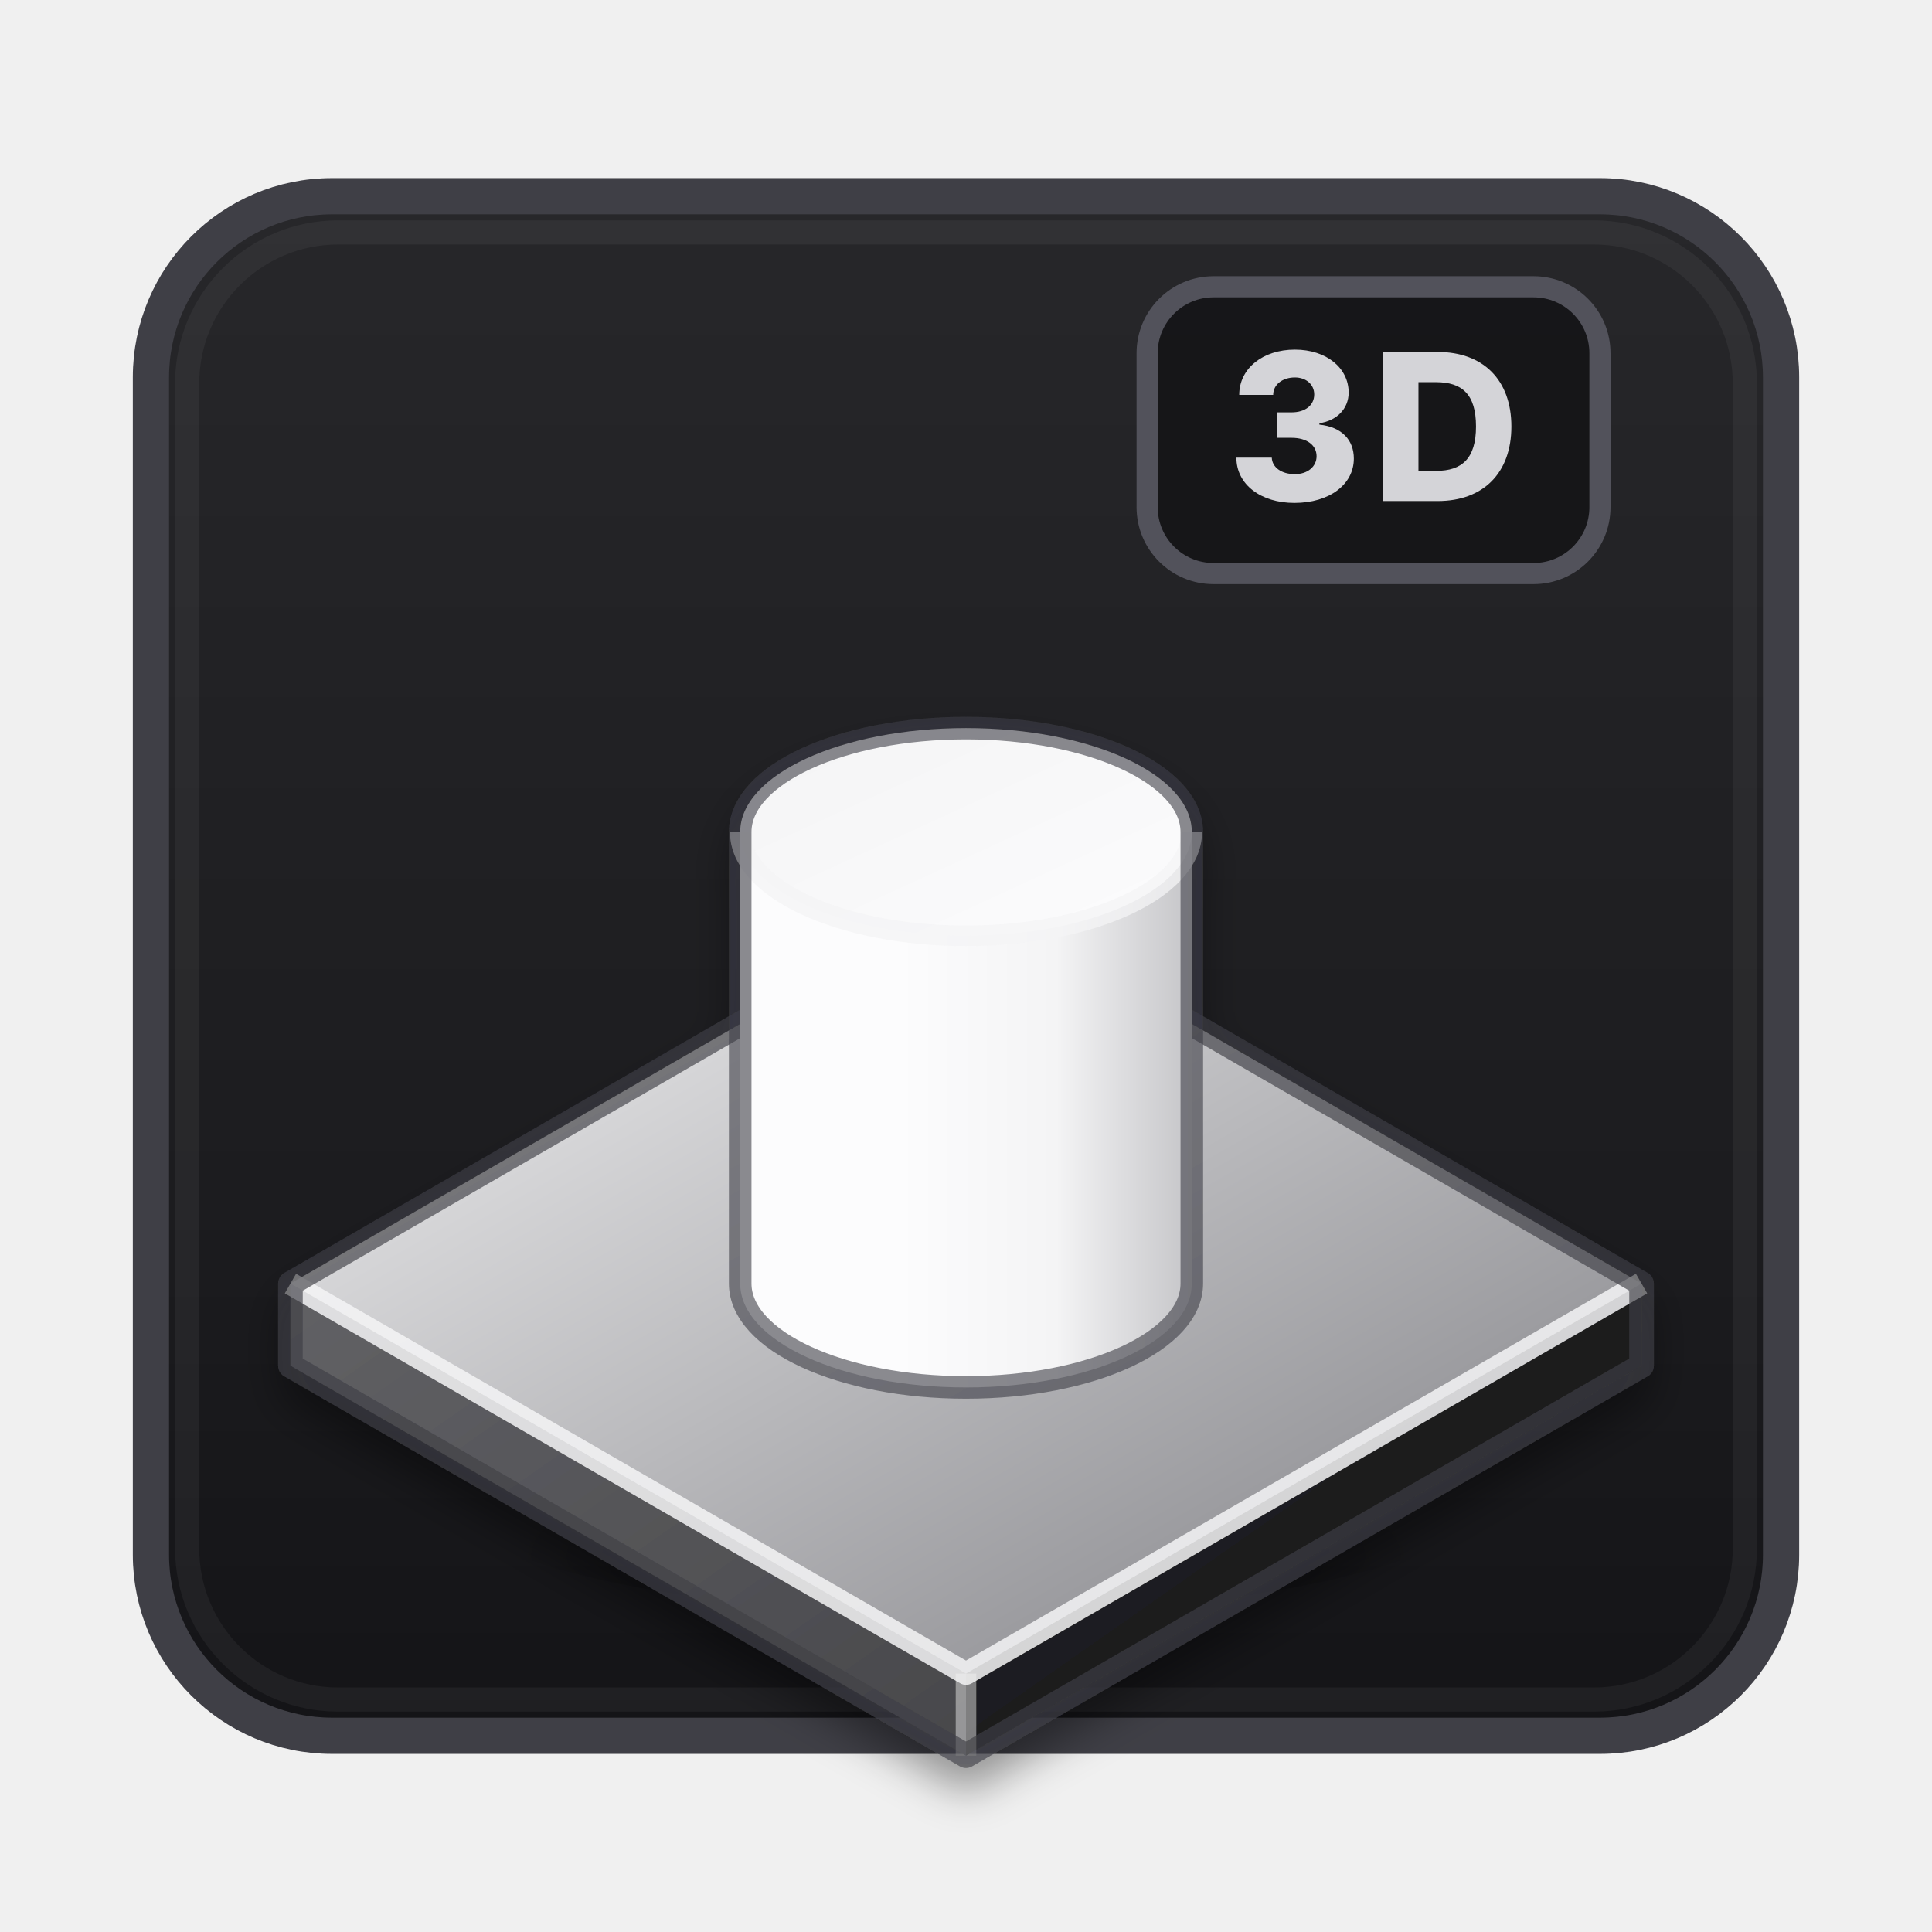
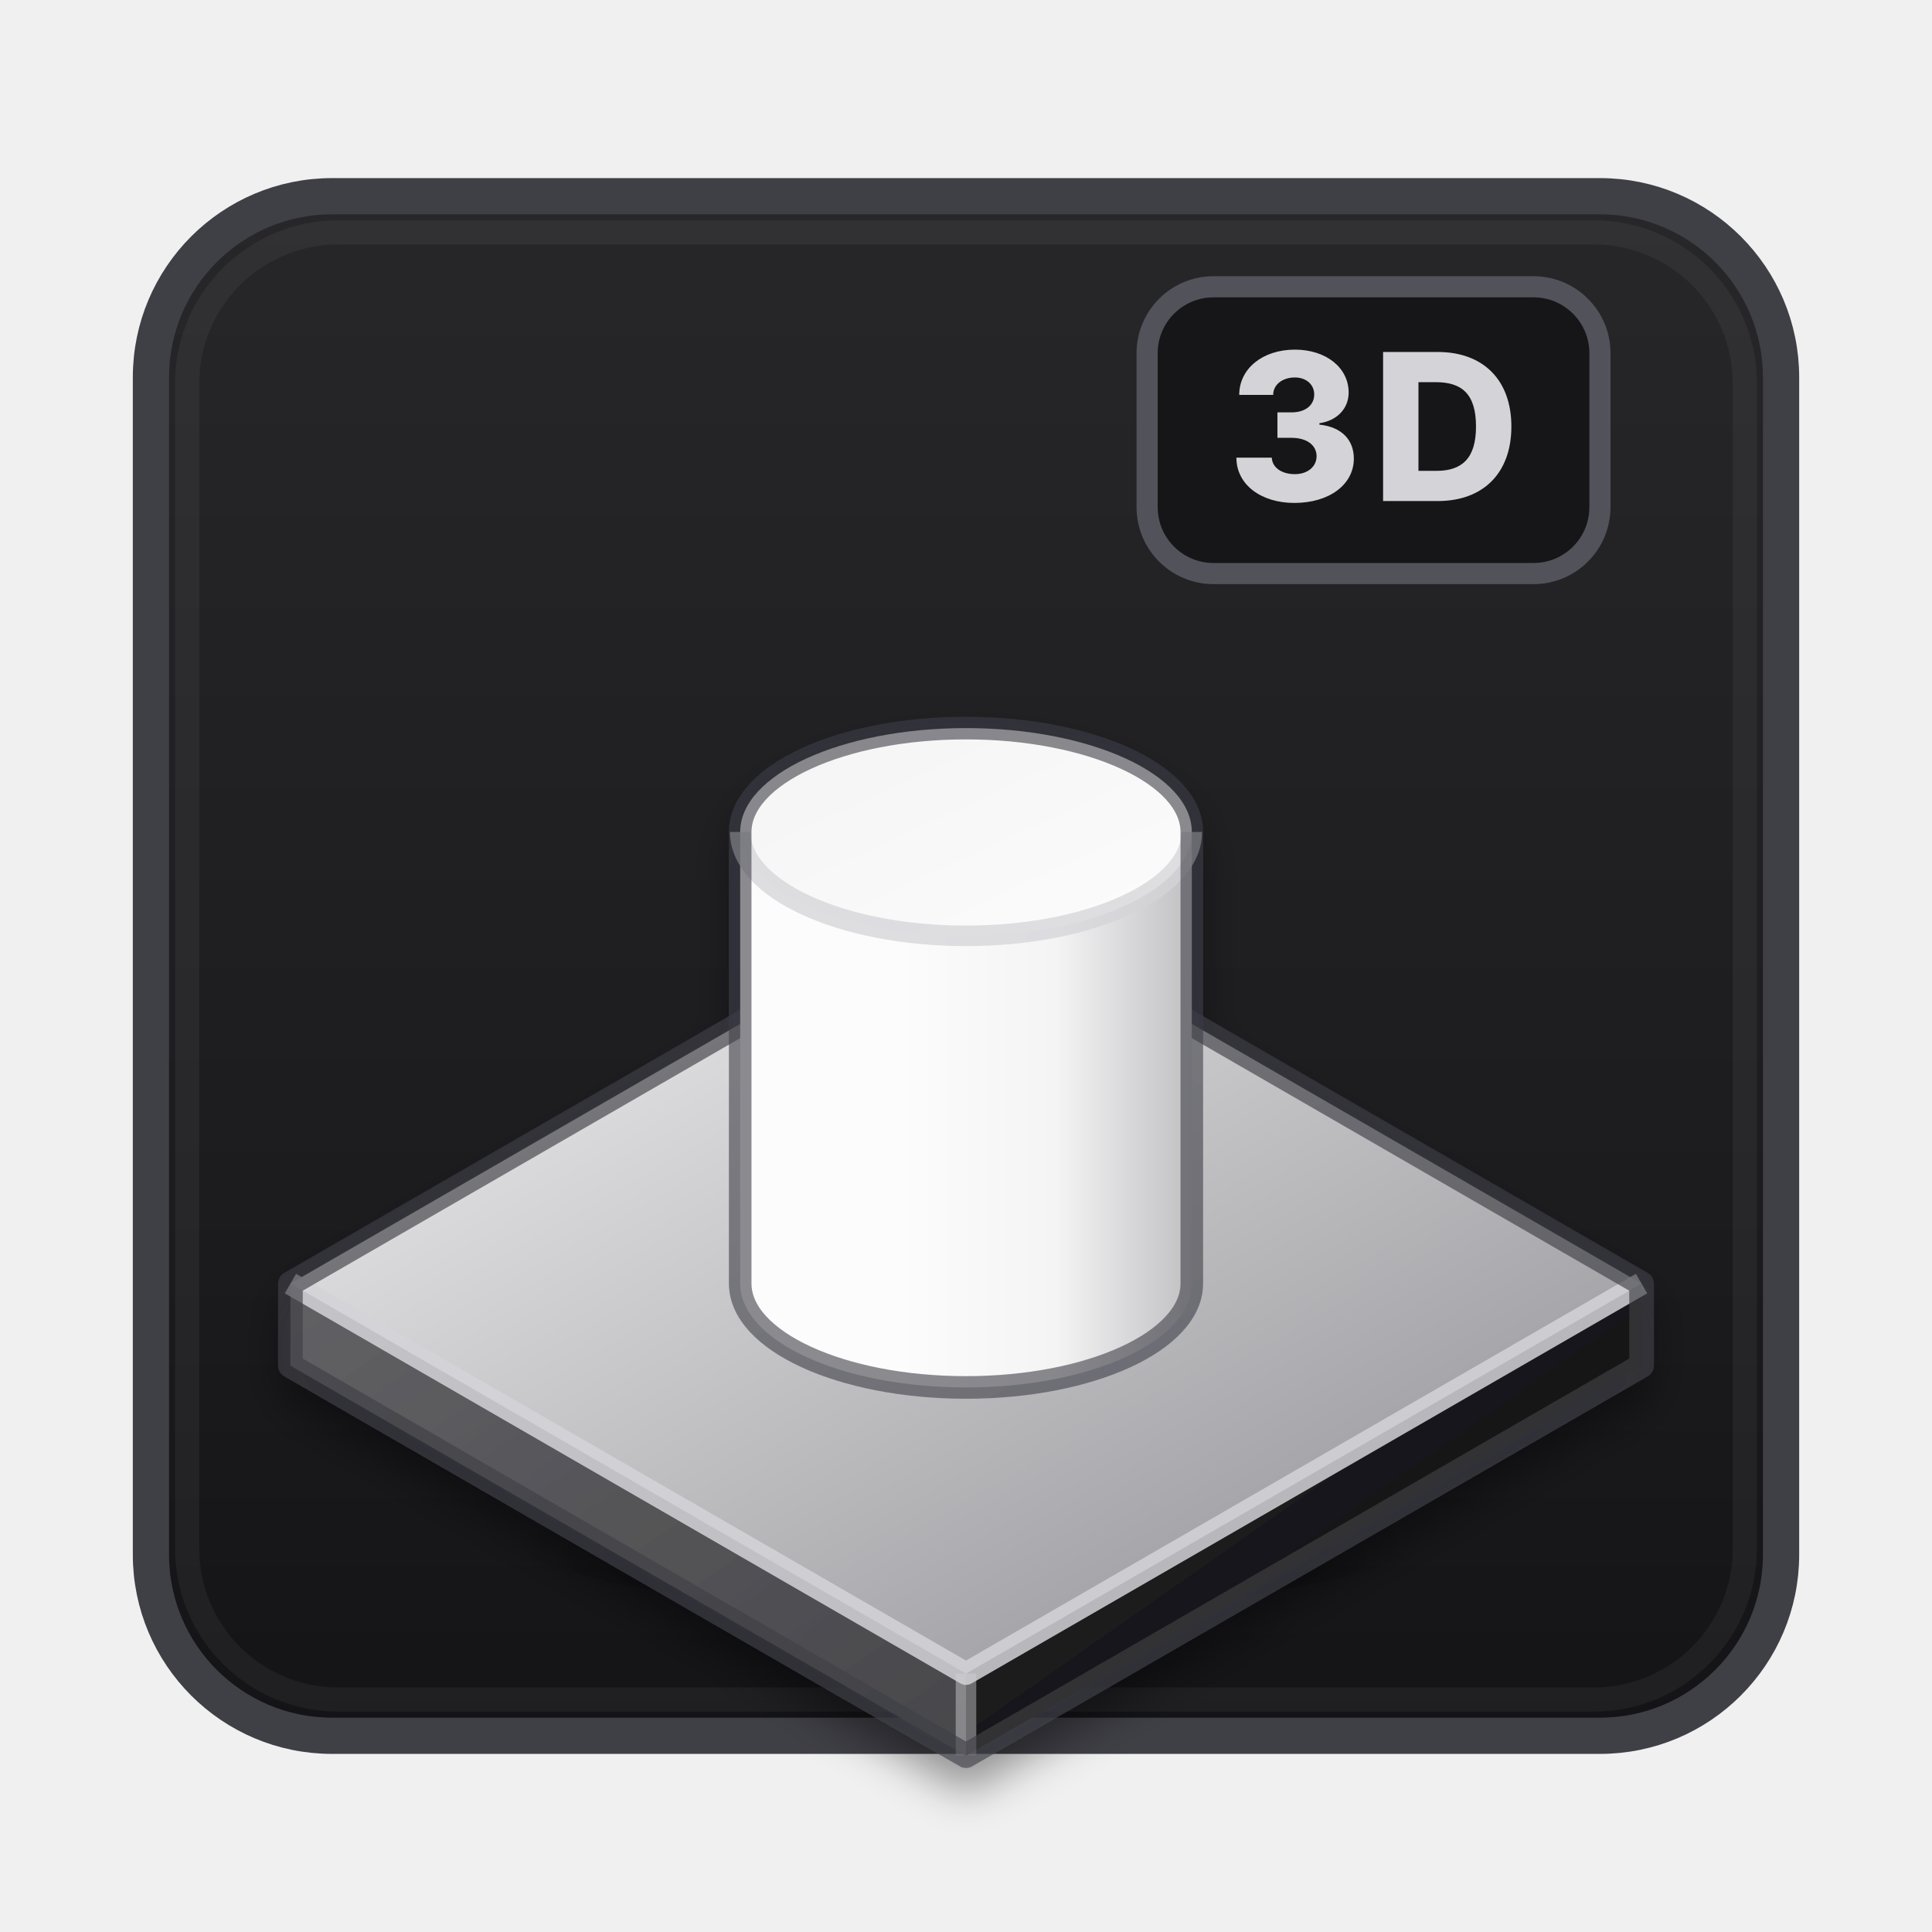
<svg xmlns="http://www.w3.org/2000/svg" viewBox="0 0 64 64" width="64" height="64">
  <defs>
    <linearGradient id="uv_bright" x1="0.15" y1="0" x2="0.85" y2="1">
-       <stop offset="0%" stop-color="#FFFFFF" />
-       <stop offset="55%" stop-color="#E4E4E7" />
-       <stop offset="100%" stop-color="#D4D4D8" />
+       <stop offset="0%" stop-color="#E4E4E7" />
+       <stop offset="50%" stop-color="#A1A1AA" />
+       <stop offset="100%" stop-color="#52525B" />
    </linearGradient>
    <linearGradient id="uv_mid" x1="0" y1="0" x2="0" y2="1">
-       <stop offset="0%" stop-color="#E4E4E7" />
-       <stop offset="50%" stop-color="#D4D4D8" />
-       <stop offset="100%" stop-color="#A1A1AA" />
+       <stop offset="0%" stop-color="#A1A1AA" />
+       <stop offset="50%" stop-color="#71717A" />
+       <stop offset="100%" stop-color="#3F3F46" />
    </linearGradient>
    <linearGradient id="uv_slate" x1="0" y1="0" x2="0" y2="1">
-       <stop offset="0%" stop-color="#D4D4D8" />
-       <stop offset="100%" stop-color="#71717A" />
+       <stop offset="0%" stop-color="#71717A" />
+       <stop offset="60%" stop-color="#52525B" />
+       <stop offset="100%" stop-color="#27272A" />
    </linearGradient>
    <linearGradient id="uv_dark" x1="0" y1="0" x2="0" y2="1">
-       <stop offset="0%" stop-color="#71717A" />
-       <stop offset="100%" stop-color="#3F3F46" />
+       <stop offset="0%" stop-color="#52525B" />
+       <stop offset="65%" stop-color="#3F3F46" />
+       <stop offset="100%" stop-color="#18181B" />
    </linearGradient>
    <radialGradient id="uv_head_lit" cx="35%" cy="25%" r="72%">
-       <stop offset="0%" stop-color="#FFFFFF" />
-       <stop offset="55%" stop-color="#E4E4E7" />
-       <stop offset="100%" stop-color="#A1A1AA" />
+       <stop offset="0%" stop-color="#E4E4E7" />
+       <stop offset="45%" stop-color="#A1A1AA" />
+       <stop offset="100%" stop-color="#3F3F46" />
    </radialGradient>
    <radialGradient id="uv_sphere" cx="35%" cy="30%" r="68%">
-       <stop offset="0%" stop-color="#FFFFFF" />
-       <stop offset="48%" stop-color="#D4D4D8" />
-       <stop offset="100%" stop-color="#71717A" />
+       <stop offset="0%" stop-color="#E4E4E7" />
+       <stop offset="40%" stop-color="#71717A" />
+       <stop offset="100%" stop-color="#27272A" />
    </radialGradient>
    <linearGradient id="card_bg" x1="0" y1="0" x2="0" y2="1">
      <stop offset="0%" stop-color="#27272A" />
      <stop offset="65%" stop-color="#1C1C1F" />
      <stop offset="100%" stop-color="#141417" />
    </linearGradient>
    <radialGradient id="card_floor" cx="50%" cy="78%" r="42%">
      <stop offset="0%" stop-color="#000000" stop-opacity="0.55" />
      <stop offset="100%" stop-color="#000000" stop-opacity="0" />
    </radialGradient>
    <filter id="soft_drop" x="-12%" y="-12%" width="124%" height="124%">
      <feDropShadow dx="0" dy="1.3" stdDeviation="1.0" flood-color="#000000" flood-opacity="0.40" />
    </filter>
    <linearGradient id="l1" x1="0" y1="0" x2="1" y2="1" gradientUnits="objectBoundingBox">
      <stop offset="0" stop-color="#616165" />
      <stop offset="1" stop-color="#48484b" />
    </linearGradient>
    <linearGradient id="l2" x1="0" y1="0" x2="1" y2="1" gradientUnits="objectBoundingBox">
-       <stop offset="0" stop-color="#282829" />
-       <stop offset="1" stop-color="#141415" />
+       <stop offset="0" stop-color="#232324" />
+       <stop offset="1" stop-color="#0f0f10" />
    </linearGradient>
    <linearGradient id="l3" x1="0" y1="0" x2="1" y2="1" gradientUnits="objectBoundingBox">
      <stop offset="0" stop-color="#f4f4f5" />
-       <stop offset="1" stop-color="#7d7d82" />
+       <stop offset="1" stop-color="#8c8c91" />
    </linearGradient>
    <linearGradient id="l4" x1="0" y1="0" x2="1" y2="0" gradientUnits="objectBoundingBox">
      <stop offset="0" stop-color="#fcfcfd" />
      <stop offset="0.35" stop-color="#fcfcfd" />
      <stop offset="0.7" stop-color="#f4f4f5" />
-       <stop offset="1" stop-color="#c5c5c8" />
+       <stop offset="1" stop-color="#c0c0c3" />
    </linearGradient>
    <linearGradient id="l5" x1="0" y1="0" x2="1" y2="1" gradientUnits="objectBoundingBox">
      <stop offset="0" stop-color="#f4f4f5" />
      <stop offset="1" stop-color="#fcfcfd" />
    </linearGradient>
  </defs>
  <rect x="5" y="6.5" width="54" height="51" rx="6" fill="url(#card_bg)" stroke="#3F3F46" stroke-width="1.2" />
  <rect x="6.2" y="7.7" width="51.6" height="48.6" rx="5" fill="none" stroke="#FFFFFF" stroke-opacity="0.05" stroke-width="0.8" />
  <ellipse cx="32" cy="49" rx="18" ry="4.5" fill="url(#card_floor)" />
  <g transform="translate(32, 33) scale(0.68) translate(-32, -32)" filter="url(#soft_drop)">
    <polygon points="-0.91,50.00 32.00,69.00 32.00,65.00 -0.91,46.00" fill="url(#l1)" />
    <polygon points="32.00,69.00 64.91,50.00 64.91,46.00 32.00,65.00" fill="url(#l2)" />
    <polygon points="32.00,27.00 64.91,46.00 32.00,65.00 -0.91,46.00" fill="url(#l3)" />
-     <polyline points="-0.91,46.00 32.00,65.00 64.91,46.00" fill="none" stroke="#f4f4f5" stroke-opacity="0.85" stroke-width="1.1" stroke-linejoin="round" />
-     <line x1="32.00" y1="65.00" x2="32.00" y2="69.00" stroke="#f4f4f5" stroke-opacity="0.45" stroke-width="1" />
+     <polyline points="-0.91,46.00 32.00,65.00 64.91,46.00" fill="none" stroke="#d4d4d8" stroke-opacity="0.85" stroke-width="1.1" stroke-linejoin="round" />
+     <line x1="32.00" y1="65.00" x2="32.00" y2="69.00" stroke="#d4d4d8" stroke-opacity="0.45" stroke-width="1" />
    <polygon points="-0.91,50.00 32.00,69.00 64.91,50.00 64.91,46.00 32.00,27.00 -0.91,46.00" fill="none" stroke="#3f3f46" stroke-opacity="0.65" stroke-width="1.2" stroke-linejoin="round" />
    <path d="M 21 24 L 21 46 A 11 5.06 0 0 0 43 46 L 43 24 Z" fill="url(#l4)" />
    <ellipse cx="32" cy="24" rx="11" ry="5.06" fill="url(#l5)" />
-     <path d="M 21 24 A 11 5.06 0 0 0 43 24" fill="none" stroke="#f4f4f5" stroke-opacity="0.75" stroke-width="1" />
+     <path d="M 21 24 A 11 5.06 0 0 0 43 24" fill="none" stroke="#d4d4d8" stroke-opacity="0.75" stroke-width="1" />
    <path d="M 21 24 A 11 5.06 0 0 1 43 24 L 43 46 A 11 5.06 0 0 1 21 46 Z" fill="none" stroke="#3f3f46" stroke-opacity="0.6" stroke-width="1.1" stroke-linejoin="round" />
  </g>
  <rect x="38" y="9.5" width="15" height="9.5" rx="2.2" fill="#141417" fill-opacity="0.86" stroke="#52525B" stroke-width="0.7" />
  <text x="45.5" y="16.6" font-family="Segoe UI, Inter, Arial, sans-serif" font-size="6.8" font-weight="800" fill="#D4D4D8" text-anchor="middle" letter-spacing="0.3">3D</text>
</svg>
